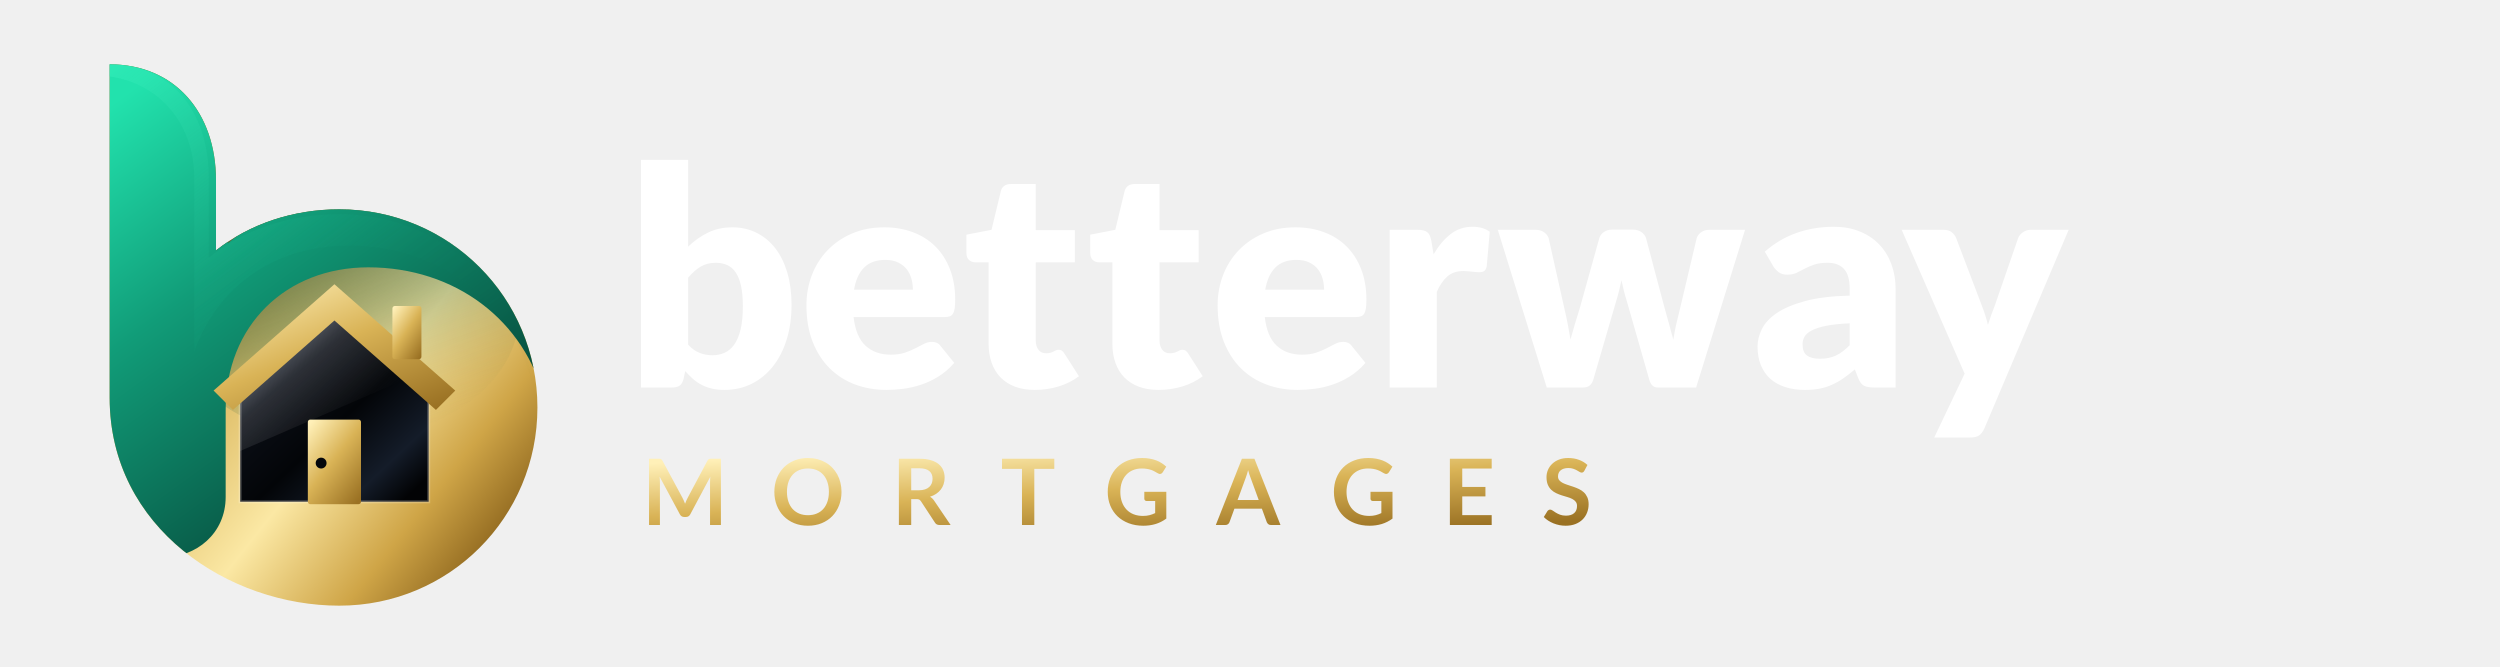
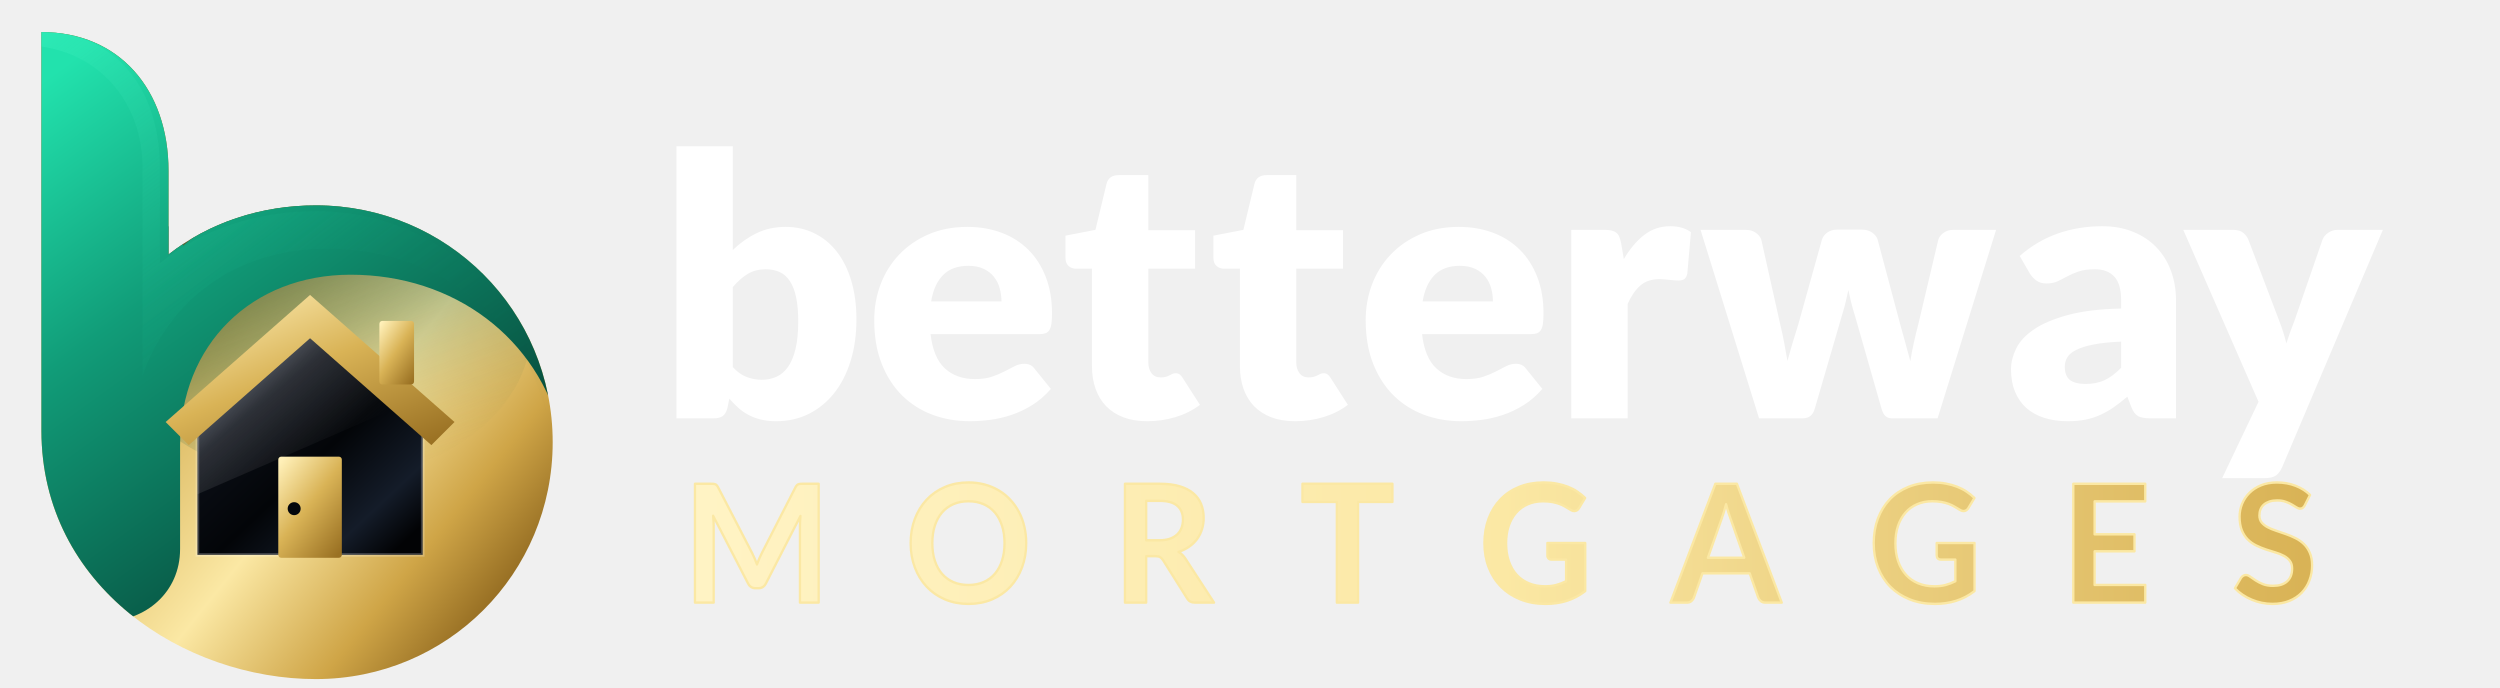
- <svg xmlns="http://www.w3.org/2000/svg" viewBox="0 0 1200 320" width="1200" height="320">
+ <svg xmlns="http://www.w3.org/2000/svg" viewBox="36 18 1004 276" width="1004" height="276">
  <defs>
    <linearGradient id="bw-emerald" x1="12%" y1="4%" x2="72%" y2="96%">
      <stop offset="0%" stop-color="#22E2AD" />
      <stop offset="38%" stop-color="#119C78" />
      <stop offset="78%" stop-color="#095E4A" />
      <stop offset="100%" stop-color="#053B2E" />
    </linearGradient>
    <linearGradient id="bw-emerald-hi" x1="0%" y1="0%" x2="100%" y2="100%">
      <stop offset="0%" stop-color="#34F0BC" stop-opacity="0.55" />
      <stop offset="60%" stop-color="#119C78" stop-opacity="0.1" />
      <stop offset="100%" stop-color="#053B2E" stop-opacity="0" />
    </linearGradient>
    <linearGradient id="bw-inner-depth" x1="25%" y1="0%" x2="75%" y2="100%">
      <stop offset="0%" stop-color="#063D2F" stop-opacity="0.72" />
      <stop offset="52%" stop-color="#0B5442" stop-opacity="0.28" />
      <stop offset="100%" stop-color="#D4AE52" stop-opacity="0" />
    </linearGradient>
    <linearGradient id="bw-gold" x1="15%" y1="15%" x2="88%" y2="85%">
      <stop offset="0%" stop-color="#8C651D" />
      <stop offset="32%" stop-color="#D4AE52" />
      <stop offset="62%" stop-color="#FBE8A4" />
      <stop offset="84%" stop-color="#CFA547" />
      <stop offset="100%" stop-color="#8F671E" />
    </linearGradient>
    <linearGradient id="bw-gold-roof" x1="10%" y1="0%" x2="90%" y2="100%">
      <stop offset="0%" stop-color="#FFF0B8" />
      <stop offset="48%" stop-color="#D9B356" />
      <stop offset="100%" stop-color="#9A7123" />
    </linearGradient>
    <linearGradient id="bw-navy-bg" x1="0%" y1="0%" x2="100%" y2="100%">
      <stop offset="0%" stop-color="#12233D" />
      <stop offset="100%" stop-color="#070E1A" />
    </linearGradient>
    <clipPath id="bw-b-clip">
      <path d="M 108,36                C 162,36 196,76 196,132                L 196,190                C 224,168 260,156 298,156                C 389,156 462,229 462,320                C 462,411 389,484 298,484                C 207,484 108,420 108,312                Z" />
    </clipPath>
    <linearGradient id="bw-shining-black-home" x1="8%" y1="6%" x2="92%" y2="94%">
      <stop offset="0%" stop-color="#273244" />
      <stop offset="26%" stop-color="#0B0F17" />
      <stop offset="56%" stop-color="#030508" />
      <stop offset="84%" stop-color="#141C29" />
      <stop offset="100%" stop-color="#020305" />
    </linearGradient>
    <linearGradient id="bw-home-gloss" x1="0%" y1="0%" x2="100%" y2="100%">
      <stop offset="0%" stop-color="#FFFFFF" stop-opacity="0.52" />
      <stop offset="38%" stop-color="#FFFFFF" stop-opacity="0.14" />
      <stop offset="72%" stop-color="#FFFFFF" stop-opacity="0" />
      <stop offset="100%" stop-color="#FFFFFF" stop-opacity="0" />
    </linearGradient>
+     <linearGradient id="bw-mortgages-dark" x1="0%" y1="0%" x2="100%" y2="0%">
+       <stop offset="0%" stop-color="#FFF3C4" />
+       <stop offset="50%" stop-color="#FBE8A4" />
+       <stop offset="100%" stop-color="#D9B356" />
+     </linearGradient>
  </defs>
  <g transform="translate(-10, 10) scale(0.58)">
    <g clip-path="url(#bw-b-clip)">
      <rect x="90" y="30" width="390" height="470" fill="url(#bw-gold)" />
      <ellipse cx="302" cy="242" rx="145" ry="105" fill="url(#bw-inner-depth)" />
      <path d="M 96,30                L 206,30                L 206,184                C 232,162 266,150 304,150                C 394,150 468,224 468,314                C 452,248 394,204 322,204                C 254,204 204,252 204,322                L 204,394                C 204,424 180,444 152,444                C 120,444 96,400 96,312                Z" fill="url(#bw-emerald)" />
      <path d="M 108,36                C 158,36 190,74 190,130                L 190,196                C 220,172 258,160 298,160                C 382,160 448,222 458,302                C 442,232 380,186 306,186                C 242,186 196,222 178,274                L 178,130                C 178,86 150,52 108,46 Z" fill="url(#bw-emerald-hi)" />
    </g>
    <path d="M 294,244              L 372,312              L 372,398              L 216,398              L 216,312 Z" fill="url(#bw-shining-black-home)" />
    <path d="M 294,244              L 354,296              L 216,356              L 216,312 Z" fill="url(#bw-home-gloss)" />
    <path d="M 294,244              L 372,312              L 372,398              L 216,398              L 216,312 Z" fill="none" stroke="#FFFFFF" stroke-opacity="0.22" stroke-width="2.5" />
    <path d="M 294,218              L 394,306              L 378,322              L 294,248              L 210,322              L 194,306 Z" fill="url(#bw-gold-roof)" />
    <rect x="342" y="236" width="24" height="44" rx="2" fill="url(#bw-gold-roof)" />
    <rect x="272" y="330" width="44" height="70" rx="2" fill="url(#bw-gold-roof)" />
    <circle cx="283" cy="366" r="4.5" fill="#04070C" />
  </g>
  <g transform="translate(300, 186)">
    <path d="M 7.67,-0.00 L 7.67,-109.27 L 30.29,-109.27 L 30.29,-67.59 Q 34.67,-71.84 39.85,-74.35 Q 45.03,-76.88 51.53,-76.88 Q 57.97,-76.88 63.21,-74.23 Q 68.48,-71.61 72.20,-66.75 Q 75.92,-61.91 77.93,-55.05 Q 79.94,-48.18 79.94,-39.72 Q 79.94,-30.52 77.59,-23.00 Q 75.26,-15.47 70.99,-10.11 Q 66.73,-4.75 60.80,-1.78 Q 54.89,1.16 47.75,1.16 Q 44.30,1.16 41.61,0.50 Q 38.92,-0.14 36.64,-1.35 Q 34.38,-2.55 32.51,-4.22 Q 30.66,-5.91 28.90,-7.89 L 28.11,-4.08 Q 27.51,-1.76 26.19,-0.87 Q 24.89,-0.00 22.70,-0.00 L 7.67,-0.00 Z M 43.57,-59.86 Q 39.42,-59.86 36.34,-58.03 Q 33.28,-56.21 30.29,-52.70 L 30.29,-20.58 Q 32.85,-17.75 35.84,-16.61 Q 38.83,-15.47 41.91,-15.47 Q 45.12,-15.47 47.81,-16.68 Q 50.51,-17.88 52.45,-20.62 Q 54.38,-23.36 55.48,-27.85 Q 56.57,-32.35 56.57,-38.92 Q 56.57,-44.60 55.73,-48.57 Q 54.89,-52.56 53.24,-55.07 Q 51.60,-57.60 49.16,-58.72 Q 46.72,-59.86 43.57,-59.86 Z M 124.45,-76.88 Q 131.98,-76.88 138.21,-74.53 Q 144.46,-72.20 148.95,-67.73 Q 153.45,-63.28 155.96,-56.83 Q 158.49,-50.37 158.49,-42.20 Q 158.49,-39.65 158.26,-38.03 Q 158.03,-36.43 157.44,-35.47 Q 156.87,-34.54 155.89,-34.17 Q 154.91,-33.81 153.38,-33.81 L 109.72,-33.81 Q 110.81,-24.32 115.49,-20.03 Q 120.16,-15.76 127.53,-15.76 Q 131.48,-15.76 134.31,-16.70 Q 137.16,-17.66 139.37,-18.82 Q 141.61,-20.01 143.48,-20.94 Q 145.35,-21.90 147.38,-21.90 Q 150.09,-21.90 151.46,-19.94 L 158.03,-11.82 Q 154.54,-7.80 150.48,-5.29 Q 146.44,-2.78 142.15,-1.35 Q 137.89,0.07 133.62,0.62 Q 129.36,1.16 125.48,1.16 Q 117.52,1.16 110.54,-1.41 Q 103.58,-4.01 98.35,-9.12 Q 93.15,-14.23 90.12,-21.83 Q 87.09,-29.43 87.09,-39.49 Q 87.09,-47.09 89.66,-53.86 Q 92.26,-60.66 97.12,-65.77 Q 101.98,-70.88 108.87,-73.87 Q 115.78,-76.88 124.45,-76.88 Z M 124.91,-61.25 Q 118.41,-61.25 114.76,-57.56 Q 111.11,-53.88 109.94,-46.95 L 138.19,-46.95 Q 138.19,-49.64 137.48,-52.20 Q 136.79,-54.75 135.22,-56.76 Q 133.67,-58.77 131.11,-60.00 Q 128.56,-61.25 124.91,-61.25 Z M 196.73,1.16 Q 191.32,1.16 187.20,-0.39 Q 183.09,-1.96 180.26,-4.84 Q 177.45,-7.73 176.00,-11.82 Q 174.53,-15.92 174.53,-20.94 L 174.53,-60.09 L 168.12,-60.09 Q 166.37,-60.09 165.11,-61.21 Q 163.88,-62.35 163.88,-64.54 L 163.88,-73.36 L 175.93,-75.69 L 180.38,-94.17 Q 181.26,-97.68 185.35,-97.68 L 197.16,-97.68 L 197.16,-75.55 L 215.94,-75.55 L 215.94,-60.09 L 197.16,-60.09 L 197.16,-22.49 Q 197.16,-19.85 198.44,-18.14 Q 199.72,-16.43 202.14,-16.43 Q 203.37,-16.43 204.21,-16.68 Q 205.06,-16.93 205.67,-17.25 Q 206.29,-17.59 206.84,-17.84 Q 207.38,-18.11 208.12,-18.11 Q 209.14,-18.11 209.76,-17.63 Q 210.40,-17.16 211.03,-16.13 L 217.90,-5.41 Q 213.52,-2.12 208.05,-0.48 Q 202.57,1.16 196.73,1.16 Z M 256.14,1.16 Q 250.74,1.16 246.61,-0.39 Q 242.50,-1.96 239.67,-4.84 Q 236.87,-7.73 235.41,-11.82 Q 233.95,-15.92 233.95,-20.94 L 233.95,-60.09 L 227.54,-60.09 Q 225.78,-60.09 224.53,-61.21 Q 223.30,-62.35 223.30,-64.54 L 223.30,-73.36 L 235.34,-75.69 L 239.79,-94.17 Q 240.68,-97.68 244.76,-97.68 L 256.58,-97.68 L 256.58,-75.55 L 275.35,-75.55 L 275.35,-60.09 L 256.58,-60.09 L 256.58,-22.49 Q 256.58,-19.85 257.86,-18.14 Q 259.13,-16.43 261.55,-16.43 Q 262.78,-16.43 263.63,-16.68 Q 264.47,-16.93 265.09,-17.25 Q 265.70,-17.59 266.25,-17.84 Q 266.80,-18.11 267.53,-18.11 Q 268.56,-18.11 269.17,-17.63 Q 269.81,-17.16 270.45,-16.13 L 277.31,-5.41 Q 272.94,-2.12 267.46,-0.48 Q 261.99,1.16 256.14,1.16 Z M 321.83,-76.88 Q 329.36,-76.88 335.59,-74.53 Q 341.84,-72.20 346.33,-67.73 Q 350.83,-63.28 353.34,-56.83 Q 355.87,-50.37 355.87,-42.20 Q 355.87,-39.65 355.64,-38.03 Q 355.41,-36.43 354.82,-35.47 Q 354.25,-34.54 353.27,-34.17 Q 352.29,-33.81 350.76,-33.81 L 307.10,-33.81 Q 308.19,-24.32 312.87,-20.03 Q 317.54,-15.76 324.91,-15.76 Q 328.86,-15.76 331.69,-16.70 Q 334.54,-17.66 336.75,-18.82 Q 338.99,-20.01 340.86,-20.94 Q 342.73,-21.90 344.76,-21.90 Q 347.47,-21.90 348.84,-19.94 L 355.41,-11.82 Q 351.92,-7.80 347.86,-5.29 Q 343.82,-2.78 339.53,-1.35 Q 335.27,0.07 331.00,0.62 Q 326.74,1.16 322.86,1.16 Q 314.90,1.16 307.92,-1.41 Q 300.96,-4.01 295.73,-9.12 Q 290.53,-14.23 287.50,-21.83 Q 284.46,-29.43 284.46,-39.49 Q 284.46,-47.09 287.04,-53.86 Q 289.64,-60.66 294.50,-65.77 Q 299.36,-70.88 306.25,-73.87 Q 313.16,-76.88 321.83,-76.88 Z M 322.29,-61.25 Q 315.79,-61.25 312.14,-57.56 Q 308.49,-53.88 307.32,-46.95 L 335.56,-46.95 Q 335.56,-49.64 334.86,-52.20 Q 334.17,-54.75 332.60,-56.76 Q 331.05,-58.77 328.49,-60.00 Q 325.94,-61.25 322.29,-61.25 Z M 367.03,-0.00 L 367.03,-75.69 L 380.47,-75.69 Q 382.13,-75.69 383.28,-75.40 Q 384.42,-75.12 385.17,-74.48 Q 385.94,-73.87 386.33,-72.84 Q 386.74,-71.84 387.04,-70.38 L 388.13,-63.94 Q 391.72,-70.08 396.28,-73.62 Q 400.84,-77.15 406.75,-77.15 Q 411.86,-77.15 415.08,-74.76 L 413.62,-58.10 Q 413.25,-56.51 412.41,-55.91 Q 411.56,-55.34 410.10,-55.34 Q 409.51,-55.34 408.55,-55.41 Q 407.62,-55.48 406.59,-55.59 Q 405.59,-55.71 404.51,-55.80 Q 403.46,-55.91 402.57,-55.91 Q 397.62,-55.91 394.66,-53.24 Q 391.72,-50.60 389.66,-45.92 L 389.66,-0.00 L 367.03,-0.00 Z M 418.94,-75.69 L 437.05,-75.69 Q 439.45,-75.69 441.09,-74.55 Q 442.73,-73.43 443.33,-71.77 L 450.92,-37.82 Q 451.86,-33.95 452.54,-30.29 Q 453.25,-26.64 453.84,-23.06 Q 454.85,-26.64 455.90,-30.29 Q 456.97,-33.95 458.22,-37.82 L 467.71,-71.84 Q 468.28,-73.50 469.88,-74.64 Q 471.50,-75.78 473.69,-75.78 L 483.77,-75.78 Q 486.17,-75.78 487.81,-74.64 Q 489.45,-73.50 490.05,-71.84 L 499.10,-37.82 Q 500.20,-33.95 501.20,-30.29 Q 502.23,-26.64 503.19,-22.93 Q 503.76,-26.58 504.56,-30.23 Q 505.38,-33.88 506.40,-37.82 L 514.43,-71.77 Q 515.00,-73.43 516.60,-74.55 Q 518.22,-75.69 520.41,-75.69 L 537.63,-75.69 L 514.14,-0.00 L 495.73,-0.00 Q 494.27,-0.00 493.24,-0.87 Q 492.24,-1.76 491.64,-3.79 L 480.85,-41.54 Q 480.03,-44.10 479.42,-46.56 Q 478.80,-49.05 478.30,-51.53 Q 477.77,-48.98 477.16,-46.45 Q 476.54,-43.94 475.74,-41.38 L 464.79,-3.79 Q 463.70,-0.00 459.96,-0.00 L 442.44,-0.00 L 418.94,-75.69 Z M 599.53,-0.00 Q 596.32,-0.00 594.68,-0.87 Q 593.03,-1.76 591.94,-4.52 L 590.34,-8.69 Q 587.49,-6.27 584.87,-4.45 Q 582.24,-2.62 579.41,-1.35 Q 576.61,-0.07 573.44,0.55 Q 570.27,1.16 566.39,1.16 Q 561.21,1.16 556.97,-0.18 Q 552.75,-1.53 549.78,-4.15 Q 546.84,-6.80 545.22,-10.70 Q 543.62,-14.60 543.62,-19.71 Q 543.62,-23.72 545.65,-27.95 Q 547.70,-32.19 552.75,-35.66 Q 557.79,-39.12 566.32,-41.45 Q 574.85,-43.80 587.85,-44.10 L 587.85,-47.31 Q 587.85,-53.95 585.12,-56.89 Q 582.38,-59.86 577.34,-59.86 Q 573.32,-59.86 570.77,-58.97 Q 568.21,-58.10 566.21,-57.01 Q 564.20,-55.91 562.30,-55.02 Q 560.41,-54.16 557.79,-54.16 Q 555.44,-54.16 553.82,-55.32 Q 552.22,-56.51 551.22,-58.10 L 547.11,-65.20 Q 553.98,-71.24 562.33,-74.19 Q 570.70,-77.15 580.26,-77.15 Q 587.12,-77.15 592.62,-74.92 Q 598.14,-72.70 601.98,-68.71 Q 605.81,-64.74 607.84,-59.27 Q 609.89,-53.79 609.89,-47.31 L 609.89,-0.00 L 599.53,-0.00 Z M 573.55,-13.80 Q 577.93,-13.80 581.22,-15.33 Q 584.50,-16.86 587.85,-20.30 L 587.85,-30.80 Q 581.06,-30.52 576.68,-29.63 Q 572.30,-28.77 569.74,-27.44 Q 567.19,-26.14 566.21,-24.45 Q 565.22,-22.77 565.22,-20.80 Q 565.22,-16.93 567.35,-15.35 Q 569.47,-13.80 573.55,-13.80 Z M 652.51,19.64 Q 651.49,21.90 650.03,22.95 Q 648.57,24.02 645.37,24.02 L 628.42,24.02 L 643.02,-6.64 L 612.80,-75.69 L 632.80,-75.69 Q 635.43,-75.69 636.84,-74.53 Q 638.28,-73.36 638.94,-71.77 L 651.35,-39.12 Q 653.11,-34.61 654.20,-30.07 Q 654.93,-32.42 655.75,-34.70 Q 656.60,-37.00 657.49,-39.28 L 668.73,-71.77 Q 669.37,-73.43 671.06,-74.55 Q 672.75,-75.69 674.71,-75.69 L 692.96,-75.69 L 652.51,19.64 Z" fill="#FFFFFF" />
-     <path d="M 19.51,-13.20 Q 19.89,-12.50 20.21,-11.74 Q 20.53,-10.98 20.83,-10.21 Q 21.14,-11.02 21.47,-11.78 Q 21.80,-12.54 22.18,-13.24 L 31.57,-30.87 Q 31.75,-31.20 31.94,-31.39 Q 32.14,-31.59 32.37,-31.68 Q 32.60,-31.77 32.89,-31.79 Q 33.18,-31.81 33.57,-31.81 L 38.04,-31.81 L 38.04,-0.00 L 32.82,-0.00 L 32.82,-20.55 Q 32.82,-21.12 32.86,-21.80 Q 32.89,-22.48 32.96,-23.19 L 23.34,-5.15 Q 22.66,-3.85 21.25,-3.85 L 20.42,-3.85 Q 19.01,-3.85 18.33,-5.15 L 8.60,-23.25 Q 8.67,-22.53 8.71,-21.84 Q 8.76,-21.14 8.76,-20.55 L 8.76,-0.00 L 3.54,-0.00 L 3.54,-31.81 L 8.01,-31.81 Q 8.40,-31.81 8.69,-31.79 Q 8.98,-31.77 9.21,-31.68 Q 9.44,-31.59 9.62,-31.39 Q 9.81,-31.20 9.99,-30.87 L 19.51,-13.20 L 19.51,-13.20 Z M 95.92,-15.91 Q 95.92,-12.41 94.76,-9.43 Q 93.61,-6.45 91.50,-4.27 Q 89.39,-2.09 86.42,-0.87 Q 83.45,0.35 79.82,0.35 Q 76.21,0.35 73.24,-0.87 Q 70.27,-2.09 68.14,-4.27 Q 66.02,-6.45 64.85,-9.43 Q 63.69,-12.41 63.69,-15.91 Q 63.69,-19.40 64.85,-22.39 Q 66.02,-25.37 68.14,-27.54 Q 70.27,-29.72 73.24,-30.94 Q 76.21,-32.16 79.82,-32.16 Q 82.24,-32.16 84.37,-31.60 Q 86.50,-31.04 88.28,-30.02 Q 90.07,-29.00 91.48,-27.53 Q 92.91,-26.07 93.90,-24.26 Q 94.89,-22.46 95.40,-20.35 Q 95.92,-18.24 95.92,-15.91 Z M 89.87,-15.91 Q 89.87,-18.52 89.16,-20.60 Q 88.46,-22.68 87.16,-24.13 Q 85.87,-25.59 84.00,-26.36 Q 82.15,-27.13 79.82,-27.13 Q 77.48,-27.13 75.62,-26.36 Q 73.77,-25.59 72.45,-24.13 Q 71.15,-22.68 70.44,-20.60 Q 69.74,-18.52 69.74,-15.91 Q 69.74,-13.29 70.44,-11.21 Q 71.15,-9.13 72.45,-7.69 Q 73.77,-6.25 75.62,-5.48 Q 77.48,-4.71 79.82,-4.71 Q 82.15,-4.71 84.00,-5.48 Q 85.87,-6.25 87.16,-7.69 Q 88.46,-9.13 89.16,-11.21 Q 89.87,-13.29 89.87,-15.91 Z M 129.38,-12.43 L 129.38,-0.00 L 123.46,-0.00 L 123.46,-31.81 L 133.16,-31.81 Q 136.40,-31.81 138.72,-31.14 Q 141.04,-30.47 142.52,-29.26 Q 144.01,-28.05 144.71,-26.37 Q 145.42,-24.68 145.42,-22.66 Q 145.42,-21.05 144.94,-19.62 Q 144.47,-18.19 143.58,-17.02 Q 142.69,-15.86 141.38,-14.98 Q 140.07,-14.10 138.40,-13.57 Q 139.52,-12.94 140.34,-11.75 L 148.30,-0.00 L 142.95,-0.00 Q 141.44,-0.00 140.75,-1.19 L 134.07,-11.37 Q 133.69,-11.95 133.24,-12.19 Q 132.79,-12.43 131.91,-12.43 L 129.38,-12.43 Z M 129.38,-16.68 L 133.08,-16.68 Q 134.75,-16.68 135.99,-17.09 Q 137.23,-17.51 138.03,-18.25 Q 138.84,-18.99 139.23,-20.00 Q 139.63,-21.01 139.63,-22.22 Q 139.63,-24.64 138.03,-25.94 Q 136.44,-27.24 133.16,-27.24 L 129.38,-27.24 L 129.38,-16.68 Z M 198.06,-31.81 L 198.06,-26.95 L 188.47,-26.95 L 188.47,-0.00 L 182.55,-0.00 L 182.55,-26.95 L 172.96,-26.95 L 172.96,-31.81 L 198.06,-31.81 Z M 251.83,-3.08 Q 249.41,-1.30 246.67,-0.47 Q 243.93,0.35 240.80,0.35 Q 236.91,0.35 233.75,-0.86 Q 230.60,-2.07 228.36,-4.22 Q 226.13,-6.38 224.92,-9.37 Q 223.71,-12.36 223.71,-15.91 Q 223.71,-19.49 224.87,-22.48 Q 226.04,-25.48 228.19,-27.63 Q 230.33,-29.79 233.39,-30.97 Q 236.45,-32.16 240.25,-32.16 Q 242.19,-32.16 243.87,-31.85 Q 245.56,-31.55 247.00,-31.01 Q 248.44,-30.47 249.62,-29.70 Q 250.81,-28.93 251.80,-28.01 L 250.11,-25.32 Q 249.71,-24.68 249.07,-24.54 Q 248.44,-24.40 247.69,-24.86 Q 246.96,-25.28 246.23,-25.69 Q 245.51,-26.11 244.62,-26.42 Q 243.73,-26.73 242.62,-26.93 Q 241.51,-27.13 240.06,-27.13 Q 237.70,-27.13 235.80,-26.33 Q 233.90,-25.54 232.55,-24.06 Q 231.21,-22.59 230.48,-20.52 Q 229.76,-18.46 229.76,-15.91 Q 229.76,-13.18 230.54,-11.03 Q 231.32,-8.89 232.74,-7.40 Q 234.16,-5.92 236.16,-5.14 Q 238.16,-4.36 240.63,-4.36 Q 242.39,-4.36 243.77,-4.72 Q 245.16,-5.08 246.48,-5.72 L 246.48,-11.51 L 242.48,-11.51 Q 241.90,-11.51 241.59,-11.82 Q 241.27,-12.14 241.27,-12.61 L 241.27,-15.95 L 251.83,-15.95 L 251.83,-3.08 L 251.83,-3.08 Z M 306.63,-0.00 L 302.05,-0.00 Q 301.28,-0.00 300.80,-0.39 Q 300.32,-0.77 300.07,-1.34 L 297.70,-7.83 L 284.52,-7.83 L 282.14,-1.34 Q 281.97,-0.84 281.46,-0.42 Q 280.96,-0.00 280.21,-0.00 L 275.59,-0.00 L 288.11,-31.81 L 294.13,-31.81 L 306.63,-0.00 Z M 286.04,-12.01 L 296.18,-12.01 L 292.31,-22.59 Q 292.02,-23.30 291.71,-24.25 Q 291.41,-25.21 291.10,-26.33 Q 290.79,-25.21 290.49,-24.24 Q 290.20,-23.28 289.91,-22.55 L 286.04,-12.01 Z M 360.40,-3.08 Q 357.98,-1.30 355.23,-0.47 Q 352.50,0.35 349.37,0.35 Q 345.48,0.35 342.32,-0.86 Q 339.17,-2.07 336.93,-4.22 Q 334.70,-6.38 333.49,-9.37 Q 332.28,-12.36 332.28,-15.91 Q 332.28,-19.49 333.44,-22.48 Q 334.61,-25.48 336.75,-27.63 Q 338.90,-29.79 341.96,-30.97 Q 345.02,-32.16 348.82,-32.16 Q 350.76,-32.16 352.44,-31.85 Q 354.13,-31.55 355.56,-31.01 Q 357.01,-30.47 358.19,-29.70 Q 359.38,-28.93 360.37,-28.01 L 358.68,-25.32 Q 358.28,-24.68 357.64,-24.54 Q 357.01,-24.40 356.26,-24.86 Q 355.53,-25.28 354.80,-25.69 Q 354.08,-26.11 353.19,-26.42 Q 352.30,-26.73 351.19,-26.93 Q 350.08,-27.13 348.63,-27.13 Q 346.27,-27.13 344.37,-26.33 Q 342.47,-25.54 341.12,-24.06 Q 339.78,-22.59 339.05,-20.52 Q 338.33,-18.46 338.33,-15.91 Q 338.33,-13.18 339.11,-11.03 Q 339.89,-8.89 341.31,-7.40 Q 342.73,-5.92 344.73,-5.14 Q 346.73,-4.36 349.20,-4.36 Q 350.96,-4.36 352.34,-4.72 Q 353.73,-5.08 355.05,-5.72 L 355.05,-11.51 L 351.05,-11.51 Q 350.47,-11.51 350.15,-11.82 Q 349.84,-12.14 349.84,-12.61 L 349.84,-15.95 L 360.40,-15.95 L 360.40,-3.08 L 360.40,-3.08 Z M 408.01,-31.81 L 408.01,-27.10 L 393.88,-27.10 L 393.88,-18.28 L 405.01,-18.28 L 405.01,-13.73 L 393.88,-13.73 L 393.88,-4.73 L 408.01,-4.73 L 408.01,-0.00 L 387.94,-0.00 L 387.94,-31.81 L 408.01,-31.81 Z M 452.49,-26.03 Q 452.23,-25.56 451.92,-25.36 Q 451.63,-25.15 451.19,-25.15 Q 450.73,-25.15 450.18,-25.49 Q 449.65,-25.83 448.90,-26.24 Q 448.16,-26.66 447.15,-27.00 Q 446.16,-27.35 444.79,-27.35 Q 443.56,-27.35 442.63,-27.05 Q 441.71,-26.75 441.08,-26.22 Q 440.46,-25.70 440.15,-24.96 Q 439.84,-24.22 439.84,-23.34 Q 439.84,-22.22 440.46,-21.47 Q 441.10,-20.72 442.13,-20.19 Q 443.16,-19.67 444.48,-19.25 Q 445.80,-18.83 447.19,-18.36 Q 448.58,-17.89 449.90,-17.26 Q 451.22,-16.63 452.25,-15.68 Q 453.28,-14.72 453.90,-13.33 Q 454.54,-11.95 454.54,-9.97 Q 454.54,-7.81 453.79,-5.93 Q 453.06,-4.05 451.64,-2.65 Q 450.23,-1.25 448.18,-0.45 Q 446.13,0.35 443.49,0.35 Q 441.98,0.35 440.50,0.06 Q 439.03,-0.24 437.67,-0.79 Q 436.32,-1.34 435.13,-2.11 Q 433.95,-2.88 433.02,-3.83 L 434.76,-6.67 Q 434.98,-6.97 435.33,-7.18 Q 435.68,-7.39 436.08,-7.39 Q 436.63,-7.39 437.27,-6.94 Q 437.91,-6.49 438.79,-5.94 Q 439.67,-5.39 440.84,-4.94 Q 442.02,-4.49 443.67,-4.49 Q 446.20,-4.49 447.58,-5.69 Q 448.97,-6.89 448.97,-9.13 Q 448.97,-10.38 448.34,-11.17 Q 447.72,-11.97 446.68,-12.51 Q 445.65,-13.05 444.33,-13.42 Q 443.01,-13.79 441.64,-14.23 Q 440.28,-14.67 438.96,-15.29 Q 437.64,-15.91 436.60,-16.90 Q 435.57,-17.89 434.94,-19.37 Q 434.32,-20.86 434.32,-23.03 Q 434.32,-24.77 435.01,-26.42 Q 435.71,-28.07 437.03,-29.34 Q 438.35,-30.62 440.28,-31.39 Q 442.22,-32.16 444.73,-32.16 Q 447.54,-32.16 449.91,-31.28 Q 452.29,-30.40 453.97,-28.82 L 452.49,-26.03 Z" transform="translate(8, 66)" fill="url(#bw-gold-roof)" />
+     <path d="M 19.51,-13.20 Q 19.89,-12.50 20.21,-11.74 Q 20.53,-10.98 20.83,-10.21 Q 21.14,-11.02 21.47,-11.78 Q 21.80,-12.54 22.18,-13.24 L 31.57,-30.87 Q 31.75,-31.20 31.94,-31.39 Q 32.14,-31.59 32.37,-31.68 Q 32.60,-31.77 32.89,-31.79 Q 33.18,-31.81 33.57,-31.81 L 38.04,-31.81 L 38.04,-0.00 L 32.82,-0.00 L 32.82,-20.55 Q 32.82,-21.12 32.86,-21.80 Q 32.89,-22.48 32.96,-23.19 L 23.34,-5.15 Q 22.66,-3.85 21.25,-3.85 L 20.42,-3.85 Q 19.01,-3.85 18.33,-5.15 L 8.60,-23.25 Q 8.67,-22.53 8.71,-21.84 Q 8.76,-21.14 8.76,-20.55 L 8.76,-0.00 L 3.54,-0.00 L 3.54,-31.81 L 8.01,-31.81 Q 8.40,-31.81 8.69,-31.79 Q 8.98,-31.77 9.21,-31.68 Q 9.44,-31.59 9.62,-31.39 Q 9.81,-31.20 9.99,-30.87 L 19.51,-13.20 L 19.51,-13.20 Z M 95.92,-15.91 Q 95.92,-12.41 94.76,-9.43 Q 93.61,-6.45 91.50,-4.27 Q 89.39,-2.09 86.42,-0.87 Q 83.45,0.35 79.82,0.35 Q 76.21,0.35 73.24,-0.87 Q 70.27,-2.09 68.14,-4.27 Q 66.02,-6.45 64.85,-9.43 Q 63.69,-12.41 63.69,-15.91 Q 63.69,-19.40 64.85,-22.39 Q 66.02,-25.37 68.14,-27.54 Q 70.27,-29.72 73.24,-30.94 Q 76.21,-32.16 79.82,-32.16 Q 82.24,-32.16 84.37,-31.60 Q 86.50,-31.04 88.28,-30.02 Q 90.07,-29.00 91.48,-27.53 Q 92.91,-26.07 93.90,-24.26 Q 94.89,-22.46 95.40,-20.35 Q 95.92,-18.24 95.92,-15.91 Z M 89.87,-15.91 Q 89.87,-18.52 89.16,-20.60 Q 88.46,-22.68 87.16,-24.13 Q 85.87,-25.59 84.00,-26.36 Q 82.15,-27.13 79.82,-27.13 Q 77.48,-27.13 75.62,-26.36 Q 73.77,-25.59 72.45,-24.13 Q 71.15,-22.68 70.44,-20.60 Q 69.74,-18.52 69.74,-15.91 Q 69.74,-13.29 70.44,-11.21 Q 71.15,-9.13 72.45,-7.69 Q 73.77,-6.25 75.62,-5.48 Q 77.48,-4.71 79.82,-4.71 Q 82.15,-4.71 84.00,-5.48 Q 85.87,-6.25 87.16,-7.69 Q 88.46,-9.13 89.16,-11.21 Q 89.87,-13.29 89.87,-15.91 Z M 129.38,-12.43 L 129.38,-0.00 L 123.46,-0.00 L 123.46,-31.81 L 133.16,-31.81 Q 136.40,-31.81 138.72,-31.14 Q 141.04,-30.47 142.52,-29.26 Q 144.01,-28.05 144.71,-26.37 Q 145.42,-24.68 145.42,-22.66 Q 145.42,-21.05 144.94,-19.62 Q 144.47,-18.19 143.58,-17.02 Q 142.69,-15.86 141.38,-14.98 Q 140.07,-14.10 138.40,-13.57 Q 139.52,-12.94 140.34,-11.75 L 148.30,-0.00 L 142.95,-0.00 Q 141.44,-0.00 140.75,-1.19 L 134.07,-11.37 Q 133.69,-11.95 133.24,-12.19 Q 132.79,-12.43 131.91,-12.43 L 129.38,-12.43 Z M 129.38,-16.68 L 133.08,-16.68 Q 134.75,-16.68 135.99,-17.09 Q 137.23,-17.51 138.03,-18.25 Q 138.84,-18.99 139.23,-20.00 Q 139.63,-21.01 139.63,-22.22 Q 139.63,-24.64 138.03,-25.94 Q 136.44,-27.24 133.16,-27.24 L 129.38,-27.24 L 129.38,-16.68 Z M 198.06,-31.81 L 198.06,-26.95 L 188.47,-26.95 L 188.47,-0.00 L 182.55,-0.00 L 182.55,-26.95 L 172.96,-26.95 L 172.96,-31.81 L 198.06,-31.81 Z M 251.83,-3.08 Q 249.41,-1.30 246.67,-0.47 Q 243.93,0.35 240.80,0.35 Q 236.91,0.35 233.75,-0.86 Q 230.60,-2.07 228.36,-4.22 Q 226.13,-6.38 224.92,-9.37 Q 223.71,-12.36 223.71,-15.91 Q 223.71,-19.49 224.87,-22.48 Q 226.04,-25.48 228.19,-27.63 Q 230.33,-29.79 233.39,-30.97 Q 236.45,-32.16 240.25,-32.16 Q 242.19,-32.16 243.87,-31.85 Q 245.56,-31.55 247.00,-31.01 Q 248.44,-30.47 249.62,-29.70 Q 250.81,-28.93 251.80,-28.01 L 250.11,-25.32 Q 249.71,-24.68 249.07,-24.54 Q 248.44,-24.40 247.69,-24.86 Q 246.96,-25.28 246.23,-25.69 Q 245.51,-26.11 244.62,-26.42 Q 243.73,-26.73 242.62,-26.93 Q 241.51,-27.13 240.06,-27.13 Q 237.70,-27.13 235.80,-26.33 Q 233.90,-25.54 232.55,-24.06 Q 231.21,-22.59 230.48,-20.52 Q 229.76,-18.46 229.76,-15.91 Q 229.76,-13.18 230.54,-11.03 Q 231.32,-8.89 232.74,-7.40 Q 234.16,-5.92 236.16,-5.14 Q 238.16,-4.36 240.63,-4.36 Q 242.39,-4.36 243.77,-4.72 Q 245.16,-5.08 246.48,-5.72 L 246.48,-11.51 L 242.48,-11.51 Q 241.90,-11.51 241.59,-11.82 Q 241.27,-12.14 241.27,-12.61 L 241.27,-15.95 L 251.83,-15.95 L 251.83,-3.08 L 251.83,-3.08 Z M 306.63,-0.00 L 302.05,-0.00 Q 301.28,-0.00 300.80,-0.39 Q 300.32,-0.77 300.07,-1.34 L 297.70,-7.83 L 284.52,-7.83 L 282.14,-1.34 Q 281.97,-0.84 281.46,-0.42 Q 280.96,-0.00 280.21,-0.00 L 275.59,-0.00 L 288.11,-31.81 L 294.13,-31.81 L 306.63,-0.00 Z M 286.04,-12.01 L 296.18,-12.01 L 292.31,-22.59 Q 292.02,-23.30 291.71,-24.25 Q 291.41,-25.21 291.10,-26.33 Q 290.79,-25.21 290.49,-24.24 Q 290.20,-23.28 289.91,-22.55 L 286.04,-12.01 Z M 360.40,-3.08 Q 357.98,-1.30 355.23,-0.47 Q 352.50,0.35 349.37,0.35 Q 345.48,0.35 342.32,-0.86 Q 339.17,-2.07 336.93,-4.22 Q 334.70,-6.38 333.49,-9.37 Q 332.28,-12.36 332.28,-15.91 Q 332.28,-19.49 333.44,-22.48 Q 334.61,-25.48 336.75,-27.63 Q 338.90,-29.79 341.96,-30.97 Q 345.02,-32.16 348.82,-32.16 Q 350.76,-32.16 352.44,-31.85 Q 354.13,-31.55 355.56,-31.01 Q 357.01,-30.47 358.19,-29.70 Q 359.38,-28.93 360.37,-28.01 L 358.68,-25.32 Q 358.28,-24.68 357.64,-24.54 Q 357.01,-24.40 356.26,-24.86 Q 355.53,-25.28 354.80,-25.69 Q 354.08,-26.11 353.19,-26.42 Q 352.30,-26.73 351.19,-26.93 Q 350.08,-27.13 348.63,-27.13 Q 346.27,-27.13 344.37,-26.33 Q 342.47,-25.54 341.12,-24.06 Q 339.78,-22.59 339.05,-20.52 Q 338.33,-18.46 338.33,-15.91 Q 338.33,-13.18 339.11,-11.03 Q 339.89,-8.89 341.31,-7.40 Q 342.73,-5.92 344.73,-5.14 Q 346.73,-4.36 349.20,-4.36 Q 350.96,-4.36 352.34,-4.72 Q 353.73,-5.08 355.05,-5.72 L 355.05,-11.51 L 351.05,-11.51 Q 350.47,-11.51 350.15,-11.82 Q 349.84,-12.14 349.84,-12.61 L 349.84,-15.95 L 360.40,-15.95 L 360.40,-3.08 L 360.40,-3.08 Z M 408.01,-31.81 L 408.01,-27.10 L 393.88,-27.10 L 393.88,-18.28 L 405.01,-18.28 L 405.01,-13.73 L 393.88,-13.73 L 393.88,-4.73 L 408.01,-4.73 L 408.01,-0.00 L 387.94,-0.00 L 387.94,-31.81 L 408.01,-31.81 Z M 452.49,-26.03 Q 452.23,-25.56 451.92,-25.36 Q 451.63,-25.15 451.19,-25.15 Q 450.73,-25.15 450.18,-25.49 Q 449.65,-25.83 448.90,-26.24 Q 448.16,-26.66 447.15,-27.00 Q 446.16,-27.35 444.79,-27.35 Q 443.56,-27.35 442.63,-27.05 Q 441.71,-26.75 441.08,-26.22 Q 440.46,-25.70 440.15,-24.96 Q 439.84,-24.22 439.84,-23.34 Q 439.84,-22.22 440.46,-21.47 Q 441.10,-20.72 442.13,-20.19 Q 443.16,-19.67 444.48,-19.25 Q 445.80,-18.83 447.19,-18.36 Q 448.58,-17.89 449.90,-17.26 Q 451.22,-16.63 452.25,-15.68 Q 453.28,-14.72 453.90,-13.33 Q 454.54,-11.95 454.54,-9.97 Q 454.54,-7.81 453.79,-5.93 Q 453.06,-4.05 451.64,-2.65 Q 450.23,-1.25 448.18,-0.45 Q 446.13,0.35 443.49,0.35 Q 441.98,0.35 440.50,0.06 Q 439.03,-0.24 437.67,-0.79 Q 436.32,-1.34 435.13,-2.11 Q 433.95,-2.88 433.02,-3.83 L 434.76,-6.67 Q 434.98,-6.97 435.33,-7.18 Q 435.68,-7.39 436.08,-7.39 Q 436.63,-7.39 437.27,-6.94 Q 437.91,-6.49 438.79,-5.94 Q 439.67,-5.39 440.84,-4.94 Q 442.02,-4.49 443.67,-4.49 Q 446.20,-4.49 447.58,-5.69 Q 448.97,-6.89 448.97,-9.13 Q 448.97,-10.38 448.34,-11.17 Q 447.72,-11.97 446.68,-12.51 Q 445.65,-13.05 444.33,-13.42 Q 443.01,-13.79 441.64,-14.23 Q 440.28,-14.67 438.96,-15.29 Q 437.64,-15.91 436.60,-16.90 Q 435.57,-17.89 434.94,-19.37 Q 434.32,-20.86 434.32,-23.03 Q 434.32,-24.77 435.01,-26.42 Q 435.71,-28.07 437.03,-29.34 Q 438.35,-30.62 440.28,-31.39 Q 442.22,-32.16 444.73,-32.16 Q 447.54,-32.16 449.91,-31.28 Q 452.29,-30.40 453.97,-28.82 L 452.49,-26.03 Z" transform="translate(10, 74) scale(1.44, 1.5)" fill="url(#bw-mortgages-dark)" stroke="#FBE8A4" stroke-width="0.65" stroke-linejoin="round" />
  </g>
</svg>
